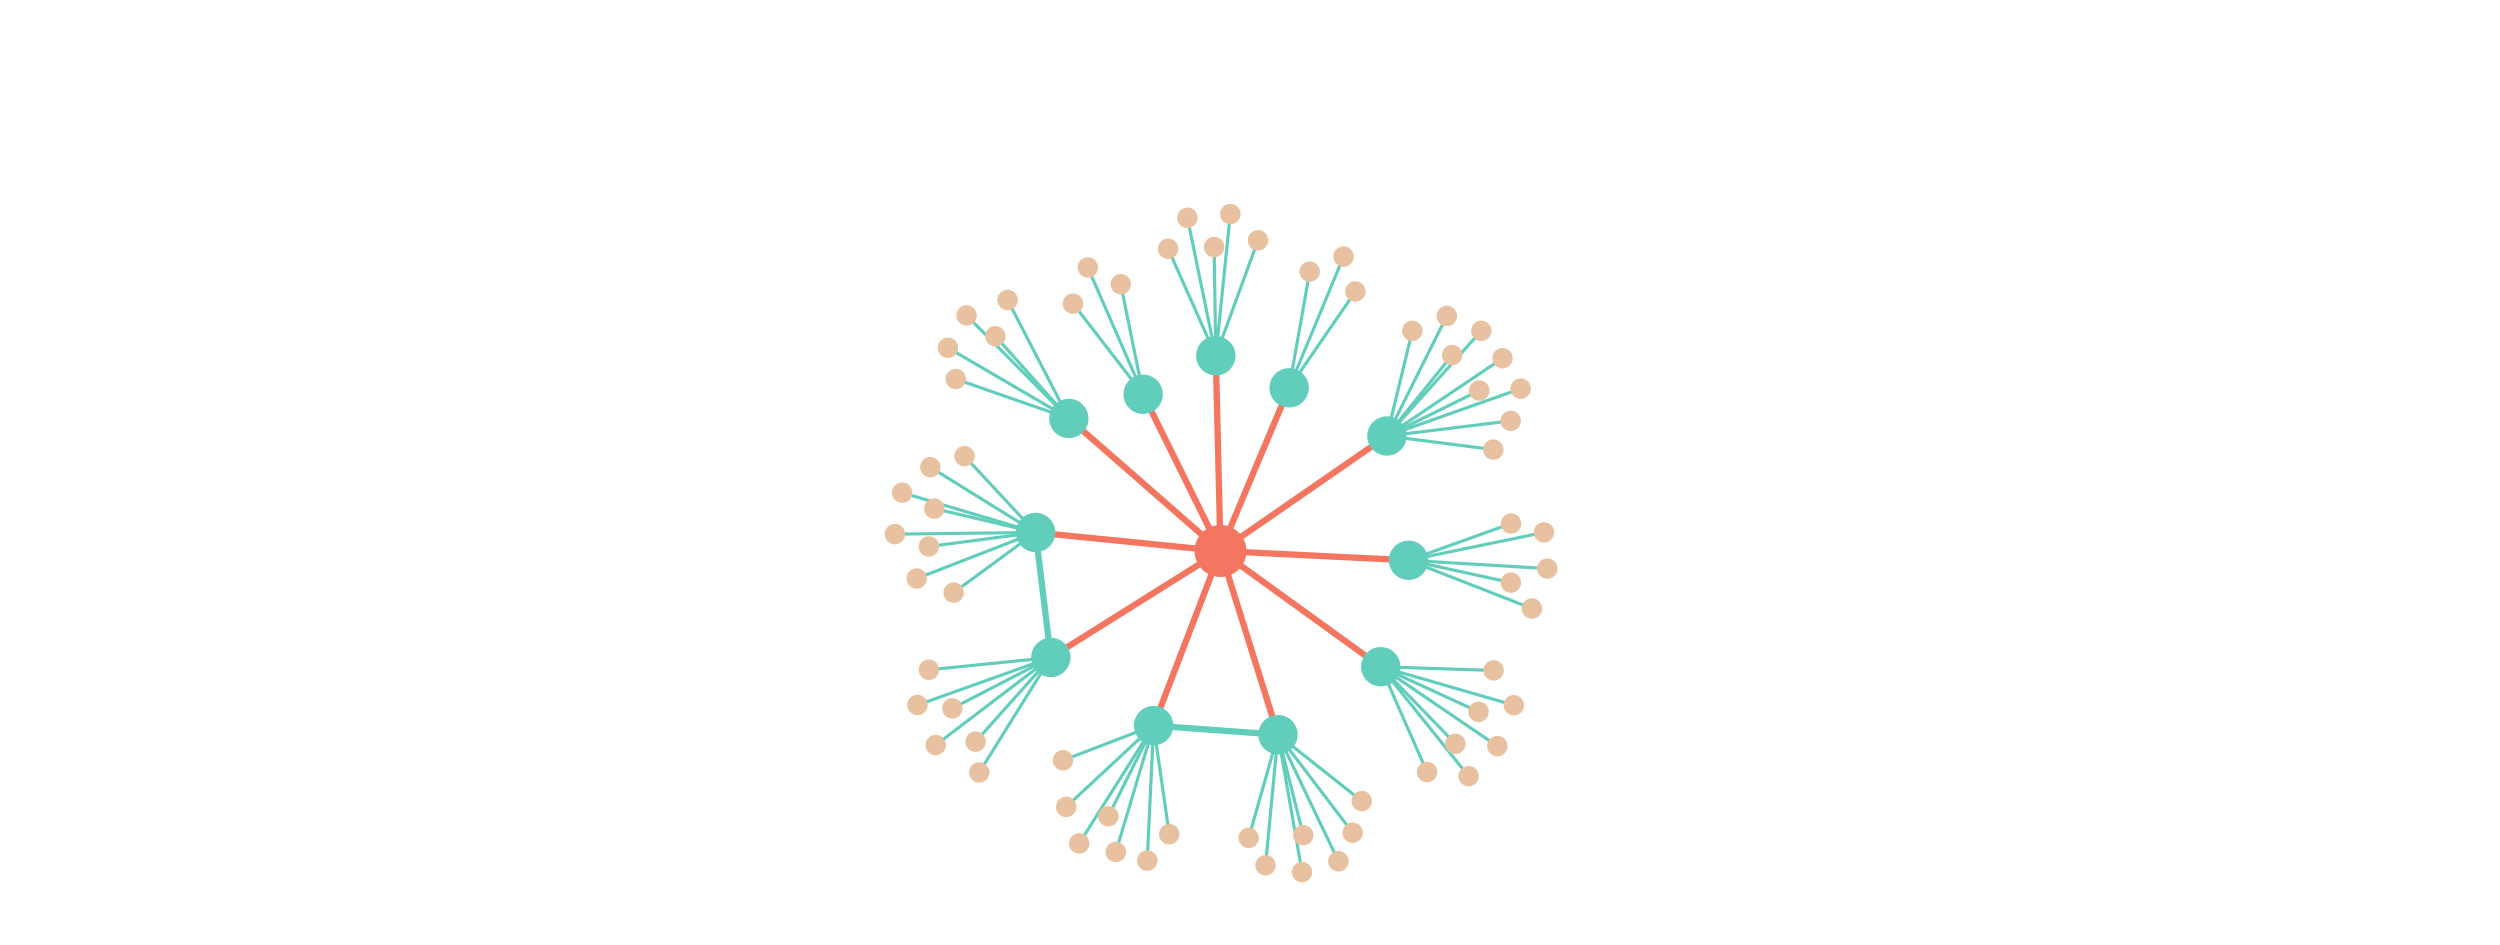
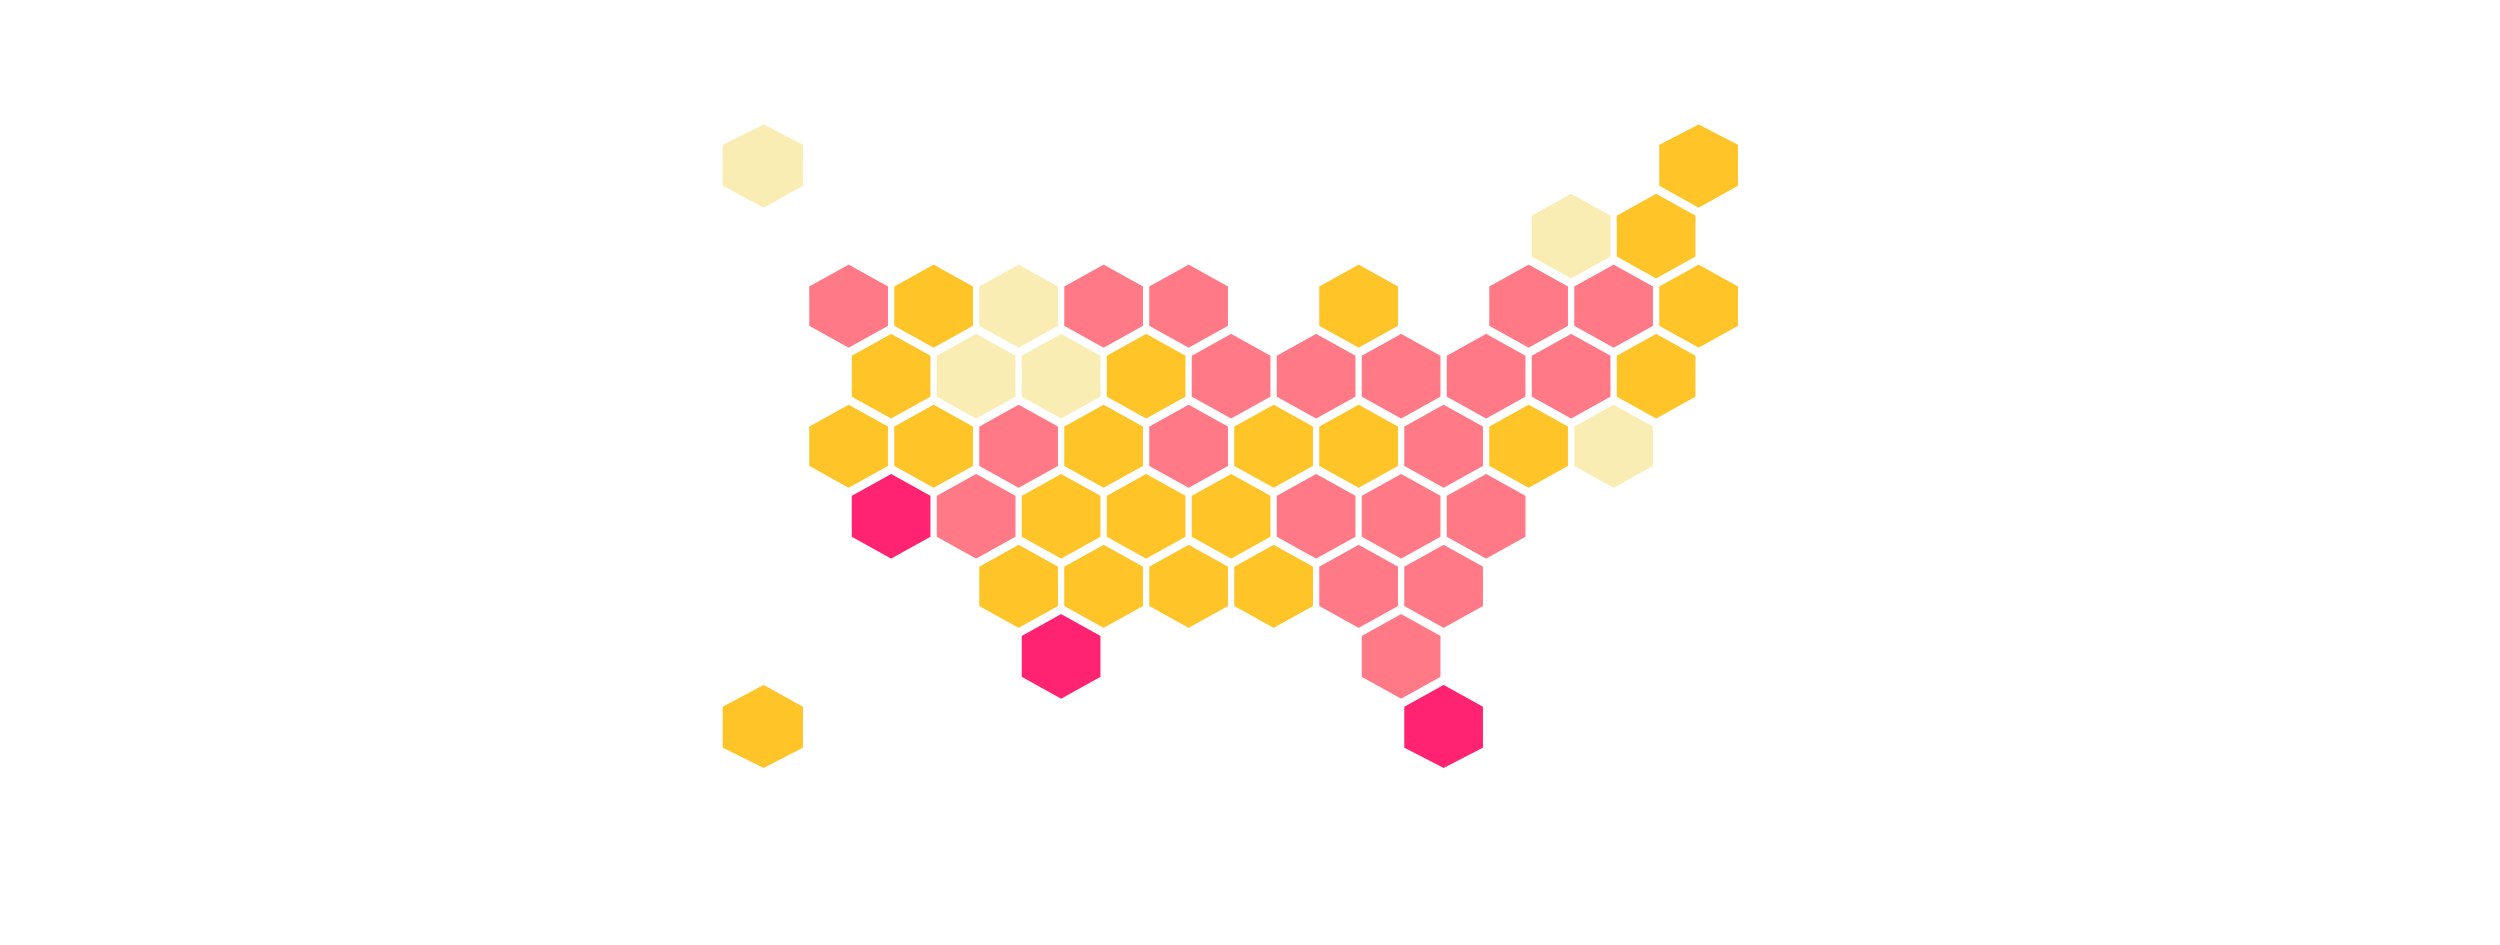
- <svg width="900" height="340" viewBox="200,0,1000,600" id="svg">
-   <line data-testid="link.Node 0.Node 1" stroke-linecap="round" x1="681.259" y1="350.049" x2="584.904" y2="265.836" mix-blend-mode="multiply" stroke="rgb(244, 117, 96)" stroke-width="4" id="line_77" />
-   <line data-testid="link.Node 1.Node 1.0" stroke-linecap="round" x1="584.904" y1="265.836" x2="513.082" y2="240.816" mix-blend-mode="multiply" stroke="rgb(97, 205, 187)" stroke-width="2" id="line_76" />
-   <line data-testid="link.Node 1.Node 1.1" stroke-linecap="round" x1="584.904" y1="265.836" x2="538.272" y2="213.591" mix-blend-mode="multiply" stroke="rgb(97, 205, 187)" stroke-width="2" id="line_75" />
-   <line data-testid="link.Node 1.Node 1.2" stroke-linecap="round" x1="584.904" y1="265.836" x2="546.001" y2="190.562" mix-blend-mode="multiply" stroke="rgb(97, 205, 187)" stroke-width="2" id="line_74" />
-   <line data-testid="link.Node 1.Node 1.3" stroke-linecap="round" x1="584.904" y1="265.836" x2="508.081" y2="220.93" mix-blend-mode="multiply" stroke="rgb(97, 205, 187)" stroke-width="2" id="line_73" />
-   <line data-testid="link.Node 1.Node 1.4" stroke-linecap="round" x1="584.904" y1="265.836" x2="519.943" y2="200.385" mix-blend-mode="multiply" stroke="rgb(97, 205, 187)" stroke-width="2" id="line_72" />
-   <line data-testid="link.Node 0.Node 2" stroke-linecap="round" x1="681.259" y1="350.049" x2="638.755" y2="460.972" mix-blend-mode="multiply" stroke="rgb(244, 117, 96)" stroke-width="4" id="line_71" />
-   <line data-testid="link.Node 2.Node 2.0" stroke-linecap="round" x1="638.755" y1="460.972" x2="610.015" y2="518.54" mix-blend-mode="multiply" stroke="rgb(97, 205, 187)" stroke-width="2" id="line_70" />
-   <line data-testid="link.Node 2.Node 2.1" stroke-linecap="round" x1="638.755" y1="460.972" x2="591.475" y2="535.821" mix-blend-mode="multiply" stroke="rgb(97, 205, 187)" stroke-width="2" id="line_69" />
-   <line data-testid="link.Node 2.Node 2.2" stroke-linecap="round" x1="638.755" y1="460.972" x2="614.78" y2="541.234" mix-blend-mode="multiply" stroke="rgb(97, 205, 187)" stroke-width="2" id="line_68" />
-   <line data-testid="link.Node 2.Node 2.3" stroke-linecap="round" x1="638.755" y1="460.972" x2="583.227" y2="512.597" mix-blend-mode="multiply" stroke="rgb(97, 205, 187)" stroke-width="2" id="line_67" />
-   <line data-testid="link.Node 2.Node 2.4" stroke-linecap="round" x1="638.755" y1="460.972" x2="648.7" y2="529.96" mix-blend-mode="multiply" stroke="rgb(97, 205, 187)" stroke-width="2" id="line_66" />
-   <line data-testid="link.Node 2.Node 2.5" stroke-linecap="round" x1="638.755" y1="460.972" x2="581.213" y2="483.004" mix-blend-mode="multiply" stroke="rgb(97, 205, 187)" stroke-width="2" id="line_65" />
-   <line data-testid="link.Node 2.Node 2.6" stroke-linecap="round" x1="638.755" y1="460.972" x2="634.726" y2="546.719" mix-blend-mode="multiply" stroke="rgb(97, 205, 187)" stroke-width="2" id="line_64" />
-   <line data-testid="link.Node 0.Node 3" stroke-linecap="round" x1="681.259" y1="350.049" x2="724.867" y2="246.369" mix-blend-mode="multiply" stroke="rgb(244, 117, 96)" stroke-width="4" id="line_63" />
-   <line data-testid="link.Node 3.Node 3.0" stroke-linecap="round" x1="724.867" y1="246.369" x2="766.954" y2="185.197" mix-blend-mode="multiply" stroke="rgb(97, 205, 187)" stroke-width="2" id="line_62" />
-   <line data-testid="link.Node 3.Node 3.1" stroke-linecap="round" x1="724.867" y1="246.369" x2="737.936" y2="172.552" mix-blend-mode="multiply" stroke="rgb(97, 205, 187)" stroke-width="2" id="line_61" />
-   <line data-testid="link.Node 3.Node 3.2" stroke-linecap="round" x1="724.867" y1="246.369" x2="759.438" y2="163.033" mix-blend-mode="multiply" stroke="rgb(97, 205, 187)" stroke-width="2" id="line_60" />
-   <line data-testid="link.Node 0.Node 4" stroke-linecap="round" x1="681.259" y1="350.049" x2="573.464" y2="417.674" mix-blend-mode="multiply" stroke="rgb(244, 117, 96)" stroke-width="4" id="line_59" />
-   <line data-testid="link.Node 4.Node 11" stroke-linecap="round" x1="573.464" y1="417.674" x2="563.789" y2="338.261" mix-blend-mode="multiply" stroke="rgb(97, 205, 187)" stroke-width="4" id="line_58" />
-   <line data-testid="link.Node 4.Node 4.0" stroke-linecap="round" x1="573.464" y1="417.674" x2="496" y2="425.521" mix-blend-mode="multiply" stroke="rgb(97, 205, 187)" stroke-width="2" id="line_57" />
-   <line data-testid="link.Node 4.Node 4.1" stroke-linecap="round" x1="573.464" y1="417.674" x2="510.891" y2="450.035" mix-blend-mode="multiply" stroke="rgb(97, 205, 187)" stroke-width="2" id="line_56" />
-   <line data-testid="link.Node 4.Node 4.2" stroke-linecap="round" x1="573.464" y1="417.674" x2="525.673" y2="471.169" mix-blend-mode="multiply" stroke="rgb(97, 205, 187)" stroke-width="2" id="line_55" />
-   <line data-testid="link.Node 4.Node 4.3" stroke-linecap="round" x1="573.464" y1="417.674" x2="488.73" y2="447.914" mix-blend-mode="multiply" stroke="rgb(97, 205, 187)" stroke-width="2" id="line_54" />
-   <line data-testid="link.Node 4.Node 4.4" stroke-linecap="round" x1="573.464" y1="417.674" x2="500.331" y2="473.315" mix-blend-mode="multiply" stroke="rgb(97, 205, 187)" stroke-width="2" id="line_53" />
-   <line data-testid="link.Node 4.Node 4.5" stroke-linecap="round" x1="573.464" y1="417.674" x2="527.977" y2="490.743" mix-blend-mode="multiply" stroke="rgb(97, 205, 187)" stroke-width="2" id="line_52" />
-   <line data-testid="link.Node 0.Node 5" stroke-linecap="round" x1="681.259" y1="350.049" x2="717.787" y2="466.732" mix-blend-mode="multiply" stroke="rgb(244, 117, 96)" stroke-width="4" id="line_51" />
-   <line data-testid="link.Node 5.Node 2" stroke-linecap="round" x1="717.787" y1="466.732" x2="638.755" y2="460.972" mix-blend-mode="multiply" stroke="rgb(97, 205, 187)" stroke-width="4" id="line_50" />
-   <line data-testid="link.Node 5.Node 5.0" stroke-linecap="round" x1="717.787" y1="466.732" x2="699.173" y2="532.291" mix-blend-mode="multiply" stroke="rgb(97, 205, 187)" stroke-width="2" id="line_49" />
-   <line data-testid="link.Node 5.Node 5.1" stroke-linecap="round" x1="717.787" y1="466.732" x2="771.002" y2="508.93" mix-blend-mode="multiply" stroke="rgb(97, 205, 187)" stroke-width="2" id="line_48" />
-   <line data-testid="link.Node 5.Node 5.2" stroke-linecap="round" x1="717.787" y1="466.732" x2="733.83" y2="530.586" mix-blend-mode="multiply" stroke="rgb(97, 205, 187)" stroke-width="2" id="line_47" />
-   <line data-testid="link.Node 5.Node 5.3" stroke-linecap="round" x1="717.787" y1="466.732" x2="709.876" y2="549.721" mix-blend-mode="multiply" stroke="rgb(97, 205, 187)" stroke-width="2" id="line_46" />
-   <line data-testid="link.Node 5.Node 5.4" stroke-linecap="round" x1="717.787" y1="466.732" x2="765.227" y2="529.012" mix-blend-mode="multiply" stroke="rgb(97, 205, 187)" stroke-width="2" id="line_45" />
-   <line data-testid="link.Node 5.Node 5.5" stroke-linecap="round" x1="717.787" y1="466.732" x2="733.062" y2="554.039" mix-blend-mode="multiply" stroke="rgb(97, 205, 187)" stroke-width="2" id="line_44" />
-   <line data-testid="link.Node 5.Node 5.6" stroke-linecap="round" x1="717.787" y1="466.732" x2="756.16" y2="547.146" mix-blend-mode="multiply" stroke="rgb(97, 205, 187)" stroke-width="2" id="line_43" />
-   <line data-testid="link.Node 0.Node 6" stroke-linecap="round" x1="681.259" y1="350.049" x2="783.05" y2="423.577" mix-blend-mode="multiply" stroke="rgb(244, 117, 96)" stroke-width="4" id="line_42" />
-   <line data-testid="link.Node 6.Node 6.0" stroke-linecap="round" x1="783.05" y1="423.577" x2="854.772" y2="425.934" mix-blend-mode="multiply" stroke="rgb(97, 205, 187)" stroke-width="2" id="line_41" />
-   <line data-testid="link.Node 6.Node 6.1" stroke-linecap="round" x1="783.05" y1="423.577" x2="812.492" y2="490.481" mix-blend-mode="multiply" stroke="rgb(97, 205, 187)" stroke-width="2" id="line_40" />
-   <line data-testid="link.Node 6.Node 6.2" stroke-linecap="round" x1="783.05" y1="423.577" x2="830.497" y2="472.539" mix-blend-mode="multiply" stroke="rgb(97, 205, 187)" stroke-width="2" id="line_39" />
-   <line data-testid="link.Node 6.Node 6.3" stroke-linecap="round" x1="783.05" y1="423.577" x2="845.188" y2="452.224" mix-blend-mode="multiply" stroke="rgb(97, 205, 187)" stroke-width="2" id="line_38" />
-   <line data-testid="link.Node 6.Node 6.4" stroke-linecap="round" x1="783.05" y1="423.577" x2="838.847" y2="493.097" mix-blend-mode="multiply" stroke="rgb(97, 205, 187)" stroke-width="2" id="line_37" />
-   <line data-testid="link.Node 6.Node 6.5" stroke-linecap="round" x1="783.05" y1="423.577" x2="857.114" y2="474" mix-blend-mode="multiply" stroke="rgb(97, 205, 187)" stroke-width="2" id="line_36" />
-   <line data-testid="link.Node 6.Node 6.6" stroke-linecap="round" x1="783.05" y1="423.577" x2="867.621" y2="448.016" mix-blend-mode="multiply" stroke="rgb(97, 205, 187)" stroke-width="2" id="line_35" />
-   <line data-testid="link.Node 0.Node 7" stroke-linecap="round" x1="681.259" y1="350.049" x2="800.74" y2="355.956" mix-blend-mode="multiply" stroke="rgb(244, 117, 96)" stroke-width="4" id="line_34" />
-   <line data-testid="link.Node 7.Node 7.0" stroke-linecap="round" x1="800.74" y1="355.956" x2="865.731" y2="370.119" mix-blend-mode="multiply" stroke="rgb(97, 205, 187)" stroke-width="2" id="line_33" />
-   <line data-testid="link.Node 7.Node 7.1" stroke-linecap="round" x1="800.74" y1="355.956" x2="865.827" y2="332.594" mix-blend-mode="multiply" stroke="rgb(97, 205, 187)" stroke-width="2" id="line_32" />
-   <line data-testid="link.Node 7.Node 7.2" stroke-linecap="round" x1="800.74" y1="355.956" x2="879.125" y2="386.587" mix-blend-mode="multiply" stroke="rgb(97, 205, 187)" stroke-width="2" id="line_31" />
-   <line data-testid="link.Node 7.Node 7.3" stroke-linecap="round" x1="800.74" y1="355.956" x2="886.764" y2="338.212" mix-blend-mode="multiply" stroke="rgb(97, 205, 187)" stroke-width="2" id="line_30" />
-   <line data-testid="link.Node 7.Node 7.4" stroke-linecap="round" x1="800.74" y1="355.956" x2="888.903" y2="361.23" mix-blend-mode="multiply" stroke="rgb(97, 205, 187)" stroke-width="2" id="line_29" />
-   <line data-testid="link.Node 0.Node 8" stroke-linecap="round" x1="681.259" y1="350.049" x2="786.981" y2="276.978" mix-blend-mode="multiply" stroke="rgb(244, 117, 96)" stroke-width="4" id="line_28" />
-   <line data-testid="link.Node 8.Node 8.0" stroke-linecap="round" x1="786.981" y1="276.978" x2="865.657" y2="267.357" mix-blend-mode="multiply" stroke="rgb(97, 205, 187)" stroke-width="2" id="line_27" />
-   <line data-testid="link.Node 8.Node 8.1" stroke-linecap="round" x1="786.981" y1="276.978" x2="854.578" y2="285.619" mix-blend-mode="multiply" stroke="rgb(97, 205, 187)" stroke-width="2" id="line_26" />
-   <line data-testid="link.Node 8.Node 8.2" stroke-linecap="round" x1="786.981" y1="276.978" x2="845.631" y2="248.125" mix-blend-mode="multiply" stroke="rgb(97, 205, 187)" stroke-width="2" id="line_25" />
-   <line data-testid="link.Node 8.Node 8.3" stroke-linecap="round" x1="786.981" y1="276.978" x2="803.135" y2="210.172" mix-blend-mode="multiply" stroke="rgb(97, 205, 187)" stroke-width="2" id="line_24" />
-   <line data-testid="link.Node 8.Node 8.4" stroke-linecap="round" x1="786.981" y1="276.978" x2="871.931" y2="246.919" mix-blend-mode="multiply" stroke="rgb(97, 205, 187)" stroke-width="2" id="line_23" />
-   <line data-testid="link.Node 8.Node 8.5" stroke-linecap="round" x1="786.981" y1="276.978" x2="828.427" y2="225.577" mix-blend-mode="multiply" stroke="rgb(97, 205, 187)" stroke-width="2" id="line_22" />
-   <line data-testid="link.Node 8.Node 8.6" stroke-linecap="round" x1="786.981" y1="276.978" x2="860.44" y2="227.588" mix-blend-mode="multiply" stroke="rgb(97, 205, 187)" stroke-width="2" id="line_21" />
-   <line data-testid="link.Node 8.Node 8.7" stroke-linecap="round" x1="786.981" y1="276.978" x2="846.942" y2="210.179" mix-blend-mode="multiply" stroke="rgb(97, 205, 187)" stroke-width="2" id="line_20" />
-   <line data-testid="link.Node 8.Node 8.8" stroke-linecap="round" x1="786.981" y1="276.978" x2="825.041" y2="200.717" mix-blend-mode="multiply" stroke="rgb(97, 205, 187)" stroke-width="2" id="line_19" />
-   <line data-testid="link.Node 0.Node 9" stroke-linecap="round" x1="681.259" y1="350.049" x2="678.272" y2="226.002" mix-blend-mode="multiply" stroke="rgb(244, 117, 96)" stroke-width="4" id="line_18" />
-   <line data-testid="link.Node 9.Node 9.0" stroke-linecap="round" x1="678.272" y1="226.002" x2="705.083" y2="152.672" mix-blend-mode="multiply" stroke="rgb(97, 205, 187)" stroke-width="2" id="line_17" />
-   <line data-testid="link.Node 9.Node 9.1" stroke-linecap="round" x1="678.272" y1="226.002" x2="677.207" y2="156.943" mix-blend-mode="multiply" stroke="rgb(97, 205, 187)" stroke-width="2" id="line_16" />
-   <line data-testid="link.Node 9.Node 9.2" stroke-linecap="round" x1="678.272" y1="226.002" x2="647.974" y2="158.002" mix-blend-mode="multiply" stroke="rgb(97, 205, 187)" stroke-width="2" id="line_15" />
-   <line data-testid="link.Node 9.Node 9.3" stroke-linecap="round" x1="678.272" y1="226.002" x2="687.493" y2="135.964" mix-blend-mode="multiply" stroke="rgb(97, 205, 187)" stroke-width="2" id="line_14" />
-   <line data-testid="link.Node 9.Node 9.4" stroke-linecap="round" x1="678.272" y1="226.002" x2="660.237" y2="138.375" mix-blend-mode="multiply" stroke="rgb(97, 205, 187)" stroke-width="2" id="line_13" />
-   <line data-testid="link.Node 0.Node 10" stroke-linecap="round" x1="681.259" y1="350.049" x2="632.105" y2="250.486" mix-blend-mode="multiply" stroke="rgb(244, 117, 96)" stroke-width="4" id="line_12" />
-   <line data-testid="link.Node 10.Node 10.0" stroke-linecap="round" x1="632.105" y1="250.486" x2="617.878" y2="180.526" mix-blend-mode="multiply" stroke="rgb(97, 205, 187)" stroke-width="2" id="line_11" />
-   <line data-testid="link.Node 10.Node 10.1" stroke-linecap="round" x1="632.105" y1="250.486" x2="596.948" y2="169.924" mix-blend-mode="multiply" stroke="rgb(97, 205, 187)" stroke-width="2" id="line_10" />
-   <line data-testid="link.Node 10.Node 10.2" stroke-linecap="round" x1="632.105" y1="250.486" x2="587.559" y2="192.882" mix-blend-mode="multiply" stroke="rgb(97, 205, 187)" stroke-width="2" id="line_9" />
-   <line data-testid="link.Node 0.Node 11" stroke-linecap="round" x1="681.259" y1="350.049" x2="563.789" y2="338.261" mix-blend-mode="multiply" stroke="rgb(244, 117, 96)" stroke-width="4" id="line_8" />
-   <line data-testid="link.Node 11.Node 11.0" stroke-linecap="round" x1="563.789" y1="338.261" x2="518.614" y2="289.797" mix-blend-mode="multiply" stroke="rgb(97, 205, 187)" stroke-width="2" id="line_7" />
-   <line data-testid="link.Node 11.Node 11.1" stroke-linecap="round" x1="563.789" y1="338.261" x2="495.987" y2="347.174" mix-blend-mode="multiply" stroke="rgb(97, 205, 187)" stroke-width="2" id="line_6" />
-   <line data-testid="link.Node 11.Node 11.2" stroke-linecap="round" x1="563.789" y1="338.261" x2="499.444" y2="323.091" mix-blend-mode="multiply" stroke="rgb(97, 205, 187)" stroke-width="2" id="line_5" />
-   <line data-testid="link.Node 11.Node 11.3" stroke-linecap="round" x1="563.789" y1="338.261" x2="496.908" y2="296.818" mix-blend-mode="multiply" stroke="rgb(97, 205, 187)" stroke-width="2" id="line_4" />
-   <line data-testid="link.Node 11.Node 11.4" stroke-linecap="round" x1="563.789" y1="338.261" x2="511.743" y2="376.475" mix-blend-mode="multiply" stroke="rgb(97, 205, 187)" stroke-width="2" id="line_3" />
-   <line data-testid="link.Node 11.Node 11.5" stroke-linecap="round" x1="563.789" y1="338.261" x2="488.253" y2="367.517" mix-blend-mode="multiply" stroke="rgb(97, 205, 187)" stroke-width="2" id="line_2" />
-   <line data-testid="link.Node 11.Node 11.6" stroke-linecap="round" x1="563.789" y1="338.261" x2="479.001" y2="313.006" mix-blend-mode="multiply" stroke="rgb(97, 205, 187)" stroke-width="2" id="line_1" />
-   <line data-testid="link.Node 11.Node 11.7" stroke-linecap="round" x1="563.789" y1="338.261" x2="474.419" y2="339.333" mix-blend-mode="multiply" stroke="rgb(97, 205, 187)" stroke-width="2" id="line" />
-   <circle data-testid="node.Node 1" transform="translate(584.9039,265.8356) scale(1)" r="12" fill="rgb(97, 205, 187)" stroke="rgb(97, 205, 187)" id="circle_76" />
-   <circle data-testid="node.Node 2" transform="translate(638.7551,460.9723) scale(1)" r="12" fill="rgb(97, 205, 187)" stroke="rgb(97, 205, 187)" id="circle_75" />
-   <circle data-testid="node.Node 3" transform="translate(724.8673,246.3685) scale(1)" r="12" fill="rgb(97, 205, 187)" stroke="rgb(97, 205, 187)" id="circle_74" />
-   <circle data-testid="node.Node 4" transform="translate(573.4639,417.6741) scale(1)" r="12" fill="rgb(97, 205, 187)" stroke="rgb(97, 205, 187)" id="circle_73" />
-   <circle data-testid="node.Node 5" transform="translate(717.7872,466.7317) scale(1)" r="12" fill="rgb(97, 205, 187)" stroke="rgb(97, 205, 187)" id="circle_72" />
-   <circle data-testid="node.Node 6" transform="translate(783.0496,423.5769) scale(1)" r="12" fill="rgb(97, 205, 187)" stroke="rgb(97, 205, 187)" id="circle_71" />
-   <circle data-testid="node.Node 7" transform="translate(800.7396,355.9565) scale(1)" r="12" fill="rgb(97, 205, 187)" stroke="rgb(97, 205, 187)" id="circle_70" />
-   <circle data-testid="node.Node 8" transform="translate(786.9813,276.978) scale(1)" r="12" fill="rgb(97, 205, 187)" stroke="rgb(97, 205, 187)" id="circle_69" />
-   <circle data-testid="node.Node 9" transform="translate(678.2716,226.0024) scale(1)" r="12" fill="rgb(97, 205, 187)" stroke="rgb(97, 205, 187)" id="circle_68" />
-   <circle data-testid="node.Node 10" transform="translate(632.1048,250.4862) scale(1)" r="12" fill="rgb(97, 205, 187)" stroke="rgb(97, 205, 187)" id="circle_67" />
-   <circle data-testid="node.Node 11" transform="translate(563.7886,338.2611) scale(1)" r="12" fill="rgb(97, 205, 187)" stroke="rgb(97, 205, 187)" id="circle_66" />
-   <circle data-testid="node.Node 0" transform="translate(681.2591,350.0491) scale(1)" r="16" fill="rgb(244, 117, 96)" stroke="rgb(244, 117, 96)" id="circle_65" />
-   <circle data-testid="node.Node 1.0" transform="translate(513.0825,240.8159) scale(1)" r="6" fill="rgb(232, 193, 160)" stroke="rgb(232, 193, 160)" id="circle_64" />
-   <circle data-testid="node.Node 1.1" transform="translate(538.2723,213.5908) scale(1)" r="6" fill="rgb(232, 193, 160)" stroke="rgb(232, 193, 160)" id="circle_63" />
-   <circle data-testid="node.Node 1.2" transform="translate(546.001,190.5615) scale(1)" r="6" fill="rgb(232, 193, 160)" stroke="rgb(232, 193, 160)" id="circle_62" />
-   <circle data-testid="node.Node 1.3" transform="translate(508.0812,220.93) scale(1)" r="6" fill="rgb(232, 193, 160)" stroke="rgb(232, 193, 160)" id="circle_61" />
-   <circle data-testid="node.Node 1.4" transform="translate(519.943,200.3847) scale(1)" r="6" fill="rgb(232, 193, 160)" stroke="rgb(232, 193, 160)" id="circle_60" />
-   <circle data-testid="node.Node 2.0" transform="translate(610.0146,518.5402) scale(1)" r="6" fill="rgb(232, 193, 160)" stroke="rgb(232, 193, 160)" id="circle_59" />
-   <circle data-testid="node.Node 2.1" transform="translate(591.4746,535.8208) scale(1)" r="6" fill="rgb(232, 193, 160)" stroke="rgb(232, 193, 160)" id="circle_58" />
-   <circle data-testid="node.Node 2.2" transform="translate(614.7803,541.2342) scale(1)" r="6" fill="rgb(232, 193, 160)" stroke="rgb(232, 193, 160)" id="circle_57" />
-   <circle data-testid="node.Node 2.3" transform="translate(583.2271,512.5967) scale(1)" r="6" fill="rgb(232, 193, 160)" stroke="rgb(232, 193, 160)" id="circle_56" />
-   <circle data-testid="node.Node 2.4" transform="translate(648.6996,529.9597) scale(1)" r="6" fill="rgb(232, 193, 160)" stroke="rgb(232, 193, 160)" id="circle_55" />
-   <circle data-testid="node.Node 2.5" transform="translate(581.2126,483.0037) scale(1)" r="6" fill="rgb(232, 193, 160)" stroke="rgb(232, 193, 160)" id="circle_54" />
-   <circle data-testid="node.Node 2.6" transform="translate(634.7256,546.7193) scale(1)" r="6" fill="rgb(232, 193, 160)" stroke="rgb(232, 193, 160)" id="circle_53" />
-   <circle data-testid="node.Node 3.0" transform="translate(766.9535,185.1972) scale(1)" r="6" fill="rgb(232, 193, 160)" stroke="rgb(232, 193, 160)" id="circle_52" />
-   <circle data-testid="node.Node 3.1" transform="translate(737.9357,172.5518) scale(1)" r="6" fill="rgb(232, 193, 160)" stroke="rgb(232, 193, 160)" id="circle_51" />
-   <circle data-testid="node.Node 3.2" transform="translate(759.4384,163.0327) scale(1)" r="6" fill="rgb(232, 193, 160)" stroke="rgb(232, 193, 160)" id="circle_50" />
-   <circle data-testid="node.Node 4.0" transform="translate(496.0003,425.5208) scale(1)" r="6" fill="rgb(232, 193, 160)" stroke="rgb(232, 193, 160)" id="circle_49" />
-   <circle data-testid="node.Node 4.1" transform="translate(510.8914,450.0345) scale(1)" r="6" fill="rgb(232, 193, 160)" stroke="rgb(232, 193, 160)" id="circle_48" />
-   <circle data-testid="node.Node 4.2" transform="translate(525.6731,471.1691) scale(1)" r="6" fill="rgb(232, 193, 160)" stroke="rgb(232, 193, 160)" id="circle_47" />
-   <circle data-testid="node.Node 4.3" transform="translate(488.7295,447.914) scale(1)" r="6" fill="rgb(232, 193, 160)" stroke="rgb(232, 193, 160)" id="circle_46" />
-   <circle data-testid="node.Node 4.4" transform="translate(500.3314,473.3147) scale(1)" r="6" fill="rgb(232, 193, 160)" stroke="rgb(232, 193, 160)" id="circle_45" />
-   <circle data-testid="node.Node 4.5" transform="translate(527.9768,490.7433) scale(1)" r="6" fill="rgb(232, 193, 160)" stroke="rgb(232, 193, 160)" id="circle_44" />
-   <circle data-testid="node.Node 5.0" transform="translate(699.1726,532.2914) scale(1)" r="6" fill="rgb(232, 193, 160)" stroke="rgb(232, 193, 160)" id="circle_43" />
-   <circle data-testid="node.Node 5.1" transform="translate(771.0023,508.9296) scale(1)" r="6" fill="rgb(232, 193, 160)" stroke="rgb(232, 193, 160)" id="circle_42" />
-   <circle data-testid="node.Node 5.2" transform="translate(733.8298,530.5861) scale(1)" r="6" fill="rgb(232, 193, 160)" stroke="rgb(232, 193, 160)" id="circle_41" />
-   <circle data-testid="node.Node 5.3" transform="translate(709.8763,549.7207) scale(1)" r="6" fill="rgb(232, 193, 160)" stroke="rgb(232, 193, 160)" id="circle_40" />
-   <circle data-testid="node.Node 5.4" transform="translate(765.2271,529.0119) scale(1)" r="6" fill="rgb(232, 193, 160)" stroke="rgb(232, 193, 160)" id="circle_39" />
-   <circle data-testid="node.Node 5.5" transform="translate(733.0618,554.039) scale(1)" r="6" fill="rgb(232, 193, 160)" stroke="rgb(232, 193, 160)" id="circle_38" />
-   <circle data-testid="node.Node 5.6" transform="translate(756.16,547.1464) scale(1)" r="6" fill="rgb(232, 193, 160)" stroke="rgb(232, 193, 160)" id="circle_37" />
-   <circle data-testid="node.Node 6.0" transform="translate(854.7723,425.9342) scale(1)" r="6" fill="rgb(232, 193, 160)" stroke="rgb(232, 193, 160)" id="circle_36" />
-   <circle data-testid="node.Node 6.1" transform="translate(812.4923,490.4805) scale(1)" r="6" fill="rgb(232, 193, 160)" stroke="rgb(232, 193, 160)" id="circle_35" />
-   <circle data-testid="node.Node 6.2" transform="translate(830.4972,472.5387) scale(1)" r="6" fill="rgb(232, 193, 160)" stroke="rgb(232, 193, 160)" id="circle_34" />
-   <circle data-testid="node.Node 6.3" transform="translate(845.188,452.2243) scale(1)" r="6" fill="rgb(232, 193, 160)" stroke="rgb(232, 193, 160)" id="circle_33" />
-   <circle data-testid="node.Node 6.4" transform="translate(838.8466,493.0974) scale(1)" r="6" fill="rgb(232, 193, 160)" stroke="rgb(232, 193, 160)" id="circle_32" />
-   <circle data-testid="node.Node 6.5" transform="translate(857.1136,473.9996) scale(1)" r="6" fill="rgb(232, 193, 160)" stroke="rgb(232, 193, 160)" id="circle_31" />
-   <circle data-testid="node.Node 6.6" transform="translate(867.6209,448.0162) scale(1)" r="6" fill="rgb(232, 193, 160)" stroke="rgb(232, 193, 160)" id="circle_30" />
-   <circle data-testid="node.Node 7.0" transform="translate(865.7306,370.1192) scale(1)" r="6" fill="rgb(232, 193, 160)" stroke="rgb(232, 193, 160)" id="circle_29" />
-   <circle data-testid="node.Node 7.1" transform="translate(865.8268,332.5941) scale(1)" r="6" fill="rgb(232, 193, 160)" stroke="rgb(232, 193, 160)" id="circle_28" />
-   <circle data-testid="node.Node 7.2" transform="translate(879.1249,386.5867) scale(1)" r="6" fill="rgb(232, 193, 160)" stroke="rgb(232, 193, 160)" id="circle_27" />
-   <circle data-testid="node.Node 7.3" transform="translate(886.7638,338.2123) scale(1)" r="6" fill="rgb(232, 193, 160)" stroke="rgb(232, 193, 160)" id="circle_26" />
-   <circle data-testid="node.Node 7.4" transform="translate(888.9028,361.2303) scale(1)" r="6" fill="rgb(232, 193, 160)" stroke="rgb(232, 193, 160)" id="circle_25" />
-   <circle data-testid="node.Node 8.0" transform="translate(865.6568,267.3573) scale(1)" r="6" fill="rgb(232, 193, 160)" stroke="rgb(232, 193, 160)" id="circle_24" />
-   <circle data-testid="node.Node 8.1" transform="translate(854.5784,285.619) scale(1)" r="6" fill="rgb(232, 193, 160)" stroke="rgb(232, 193, 160)" id="circle_23" />
-   <circle data-testid="node.Node 8.2" transform="translate(845.6307,248.1245) scale(1)" r="6" fill="rgb(232, 193, 160)" stroke="rgb(232, 193, 160)" id="circle_22" />
-   <circle data-testid="node.Node 8.3" transform="translate(803.1351,210.1715) scale(1)" r="6" fill="rgb(232, 193, 160)" stroke="rgb(232, 193, 160)" id="circle_21" />
-   <circle data-testid="node.Node 8.4" transform="translate(871.9309,246.9186) scale(1)" r="6" fill="rgb(232, 193, 160)" stroke="rgb(232, 193, 160)" id="circle_20" />
-   <circle data-testid="node.Node 8.5" transform="translate(828.4267,225.5765) scale(1)" r="6" fill="rgb(232, 193, 160)" stroke="rgb(232, 193, 160)" id="circle_19" />
-   <circle data-testid="node.Node 8.6" transform="translate(860.4401,227.5881) scale(1)" r="6" fill="rgb(232, 193, 160)" stroke="rgb(232, 193, 160)" id="circle_18" />
-   <circle data-testid="node.Node 8.7" transform="translate(846.9417,210.1794) scale(1)" r="6" fill="rgb(232, 193, 160)" stroke="rgb(232, 193, 160)" id="circle_17" />
-   <circle data-testid="node.Node 8.8" transform="translate(825.0409,200.7169) scale(1)" r="6" fill="rgb(232, 193, 160)" stroke="rgb(232, 193, 160)" id="circle_16" />
-   <circle data-testid="node.Node 9.0" transform="translate(705.0827,152.6715) scale(1)" r="6" fill="rgb(232, 193, 160)" stroke="rgb(232, 193, 160)" id="circle_15" />
-   <circle data-testid="node.Node 9.1" transform="translate(677.2072,156.9428) scale(1)" r="6" fill="rgb(232, 193, 160)" stroke="rgb(232, 193, 160)" id="circle_14" />
-   <circle data-testid="node.Node 9.2" transform="translate(647.9735,158.0022) scale(1)" r="6" fill="rgb(232, 193, 160)" stroke="rgb(232, 193, 160)" id="circle_13" />
-   <circle data-testid="node.Node 9.3" transform="translate(687.4932,135.9642) scale(1)" r="6" fill="rgb(232, 193, 160)" stroke="rgb(232, 193, 160)" id="circle_12" />
-   <circle data-testid="node.Node 9.4" transform="translate(660.2371,138.3752) scale(1)" r="6" fill="rgb(232, 193, 160)" stroke="rgb(232, 193, 160)" id="circle_11" />
-   <circle data-testid="node.Node 10.0" transform="translate(617.8784,180.5259) scale(1)" r="6" fill="rgb(232, 193, 160)" stroke="rgb(232, 193, 160)" id="circle_10" />
-   <circle data-testid="node.Node 10.1" transform="translate(596.9479,169.9239) scale(1)" r="6" fill="rgb(232, 193, 160)" stroke="rgb(232, 193, 160)" id="circle_9" />
-   <circle data-testid="node.Node 10.2" transform="translate(587.5589,192.8824) scale(1)" r="6" fill="rgb(232, 193, 160)" stroke="rgb(232, 193, 160)" id="circle_8" />
-   <circle data-testid="node.Node 11.0" transform="translate(518.6141,289.7973) scale(1)" r="6" fill="rgb(232, 193, 160)" stroke="rgb(232, 193, 160)" id="circle_7" />
-   <circle data-testid="node.Node 11.1" transform="translate(495.9873,347.1737) scale(1)" r="6" fill="rgb(232, 193, 160)" stroke="rgb(232, 193, 160)" id="circle_6" />
-   <circle data-testid="node.Node 11.2" transform="translate(499.4443,323.0912) scale(1)" r="6" fill="rgb(232, 193, 160)" stroke="rgb(232, 193, 160)" id="circle_5" />
-   <circle data-testid="node.Node 11.3" transform="translate(496.9083,296.8183) scale(1)" r="6" fill="rgb(232, 193, 160)" stroke="rgb(232, 193, 160)" id="circle_4" />
-   <circle data-testid="node.Node 11.4" transform="translate(511.7432,376.4748) scale(1)" r="6" fill="rgb(232, 193, 160)" stroke="rgb(232, 193, 160)" id="circle_3" />
-   <circle data-testid="node.Node 11.5" transform="translate(488.2526,367.5168) scale(1)" r="6" fill="rgb(232, 193, 160)" stroke="rgb(232, 193, 160)" id="circle_2" />
-   <circle data-testid="node.Node 11.6" transform="translate(479.0009,313.0063) scale(1)" r="6" fill="rgb(232, 193, 160)" stroke="rgb(232, 193, 160)" id="circle_1" />
-   <circle data-testid="node.Node 11.7" transform="translate(474.4194,339.3325) scale(1)" r="6" fill="rgb(232, 193, 160)" stroke="rgb(232, 193, 160)" id="circle" />
+ <svg width="900" height="340" viewBox="0,0,750,600" id="svg">
+   <g id="g">
+     <g transform="translate(10,63) rotate(90 120 560) scale(-1 1)" id="g_1">
+       <path d="M 143 271 L 118 271 L 104.111 246 L 118 221 L 143 221 L 156.889 246 Z" filter="none" tabindex="-1" role="img" aria-label="1. Alabama, 5108468." outline="none" fill="#FF7987" stroke="#FF7987" stroke-width="0" opacity="1" id="path_51" />
+       <path d="M 411 650 L 385 650 L 371.037 624 L 385 599 L 411 599 L 423.963 624 Z" filter="none" tabindex="-1" role="img" aria-label="2. Alaska, 733406." id="path_50" outline="none" fill="rgb(249,237,179)" stroke="#F9EDB3" stroke-width="0" opacity="1" />
+       <path d="M 188 514 L 162 514 L 148.111 489 L 162 464 L 188 464 L 201.889 489 Z" filter="none" tabindex="-1" role="img" aria-label="3. Arizona, 7431344." outline="none" fill="#FF7987" stroke="#FF7987" stroke-width="0" opacity="1" id="path_49" />
+       <path d="M 188 352 L 162 352 L 148.111 327 L 162 302 L 188 302 L 201.889 327 Z" filter="none" tabindex="-1" role="img" aria-label="4. Arkansas, 3067732." outline="none" fill="#FFC428" stroke="#FFC428" stroke-width="0" opacity="1" id="path_48" />
+       <path d="M 188 568 L 162 568 L 148.111 543 L 162 518 L 188 518 L 201.889 543 Z" filter="none" tabindex="-1" role="img" aria-label="5. California, 38965193." outline="none" fill="#FF2371" stroke="#FF2371" stroke-width="0" opacity="1" id="path_47" />
+       <path d="M 232 487 L 207 487 L 193.111 462 L 207 437 L 232 437 L 245.889 462 Z" filter="none" tabindex="-1" role="img" aria-label="6. Colorado, 5877610." outline="none" fill="#FF7987" stroke="#FF7987" stroke-width="0" opacity="1" id="path_46" />
+       <path d="M 277 82 L 251 82 L 237.111 57 L 251 32 L 277 32 L 290.889 57 Z" filter="none" tabindex="-1" role="img" aria-label="7. Connecticut, 3617176." outline="none" fill="#FFC428" stroke="#FFC428" stroke-width="0" opacity="1" id="path_45" />
+       <path d="M 232 163 L 207 163 L 193.111 138 L 207 113 L 232 113 L 245.889 138 Z" filter="none" tabindex="-1" role="img" aria-label="8. Delaware, 1031890." outline="none" fill="#FFC428" stroke="#FFC428" stroke-width="0" opacity="1" id="path_44" />
+       <path d="M 232 109 L 207 109 L 193.111 84 L 207 59 L 232 59 L 245.889 84 Z" filter="none" tabindex="-1" role="img" aria-label="9. District of Columbia, 678972." outline="none" fill="#F9EDB3" stroke="#F9EDB3" stroke-width="0" opacity="1" id="path_43" />
+       <path d="M 54 217 L 28 217 L 15.111 192 L 28 167 L 54 167 L 67.889 192 Z" filter="none" tabindex="-1" role="img" aria-label="10. Florida, 22610726." outline="none" fill="#FF2371" stroke="#FF2371" stroke-width="0" opacity="1" id="path_42" />
+       <path d="M 99 244 L 73 244 L 59.111 219 L 73 194 L 99 194 L 112.889 219 Z" filter="none" tabindex="-1" role="img" aria-label="11. Georgia, 11029227." outline="none" fill="#FF7987" stroke="#FF7987" stroke-width="0" opacity="1" id="path_41" />
+       <path d="M 54 650 L 28 650 L 15.111 624 L 28 599 L 54 599 L 67.889 624 Z" filter="none" tabindex="-1" role="img" aria-label="12. Hawaii, 1435138." id="path_40" outline="none" fill="rgb(255,196,40)" stroke="#FFC428" stroke-width="0" opacity="1" />
+       <path d="M 277 568 L 251 568 L 237.111 543 L 251 518 L 277 518 L 290.889 543 Z" filter="none" tabindex="-1" role="img" aria-label="13. Idaho, 1964726." outline="none" fill="#FFC428" stroke="#FFC428" stroke-width="0" opacity="1" id="path_39" />
+       <path d="M 277 352 L 251 352 L 237.111 327 L 251 302 L 277 302 L 290.889 327 Z" filter="none" tabindex="-1" role="img" aria-label="14. Illinois, 12549689." outline="none" fill="#FF7987" stroke="#FF7987" stroke-width="0" opacity="1" id="path_38" />
+       <path d="M 277 298 L 251 298 L 237.111 273 L 251 248 L 277 248 L 290.889 273 Z" filter="none" tabindex="-1" role="img" aria-label="15. Indiana, 6862199." outline="none" fill="#FF7987" stroke="#FF7987" stroke-width="0" opacity="1" id="path_37" />
+       <path d="M 277 406 L 251 406 L 237.111 381 L 251 356 L 277 356 L 290.889 381 Z" filter="none" tabindex="-1" role="img" aria-label="16. Iowa, 3207004." outline="none" fill="#FFC428" stroke="#FFC428" stroke-width="0" opacity="1" id="path_36" />
+       <path d="M 188 406 L 162 406 L 148.111 381 L 162 356 L 188 356 L 201.889 381 Z" filter="none" tabindex="-1" role="img" aria-label="17. Kansas, 2940546." outline="none" fill="#FFC428" stroke="#FFC428" stroke-width="0" opacity="1" id="path_35" />
+       <path d="M 232 325 L 207 325 L 193.111 300 L 207 275 L 232 275 L 245.889 300 Z" filter="none" tabindex="-1" role="img" aria-label="18. Kentucky, 4526154." outline="none" fill="#FFC428" stroke="#FFC428" stroke-width="0" opacity="1" id="path_34" />
+       <path d="M 143 379 L 118 379 L 104.111 354 L 118 329 L 143 329 L 156.889 354 Z" filter="none" tabindex="-1" role="img" aria-label="19. Louisiana, 4573749." outline="none" fill="#FFC428" stroke="#FFC428" stroke-width="0" opacity="1" id="path_33" />
+       <path d="M 411 55 L 385 55 L 371.037 30 L 385 5 L 411 5 L 423.963 30 Z" filter="none" tabindex="-1" role="img" aria-label="20. Maine, 1395722." outline="none" fill="#FFC428" stroke="#FFC428" stroke-width="0" opacity="1" id="path_32" />
+       <path d="M 232 217 L 207 217 L 193.111 192 L 207 167 L 232 167 L 245.889 192 Z" filter="none" tabindex="-1" role="img" aria-label="21. Maryland, 6180253." outline="none" fill="#FF7987" stroke="#FF7987" stroke-width="0" opacity="1" id="path_31" />
+       <path d="M 321 109 L 296 109 L 282.111 84 L 296 59 L 321 59 L 334.889 84 Z" filter="none" tabindex="-1" role="img" aria-label="22. Massachusetts, 7001399." outline="none" fill="#FF7987" stroke="#FF7987" stroke-width="0" opacity="1" id="path_30" />
+       <path d="M 321 271 L 296 271 L 282.111 246 L 296 221 L 321 221 L 334.889 246 Z" filter="none" tabindex="-1" role="img" aria-label="23. Michigan, 1037261." outline="none" fill="#FFC428" stroke="#FFC428" stroke-width="0" opacity="1" id="path_29" />
+       <path d="M 321 433 L 296 433 L 282.111 408 L 296 383 L 321 383 L 334.889 408 Z" filter="none" tabindex="-1" role="img" aria-label="24. Minnesota, 5737915." outline="none" fill="#FF7987" stroke="#FF7987" stroke-width="0" opacity="1" id="path_28" />
+       <path d="M 143 325 L 118 325 L 104.111 300 L 118 275 L 143 275 L 156.889 300 Z" filter="none" tabindex="-1" role="img" aria-label="25. Mississippi, 2939690." outline="none" fill="#FFC428" stroke="#FFC428" stroke-width="0" opacity="1" id="path_27" />
+       <path d="M 232 379 L 207 379 L 193.111 354 L 207 329 L 232 329 L 245.889 354 Z" filter="none" tabindex="-1" role="img" aria-label="26. Missouri, 6196156." outline="none" fill="#FF7987" stroke="#FF7987" stroke-width="0" opacity="1" id="path_26" />
+       <path d="M 321 541 L 296 541 L 282.111 516 L 296 491 L 321 491 L 334.889 516 Z" filter="none" tabindex="-1" role="img" aria-label="27. Montana, 1132182." outline="none" fill="#FFC428" stroke="#FFC428" stroke-width="0" opacity="1" id="path_25" />
+       <path d="M 232 433 L 207 433 L 193.111 408 L 207 383 L 232 383 L 245.889 408 Z" filter="none" tabindex="-1" role="img" aria-label="28. Nebraska, 1978379." outline="none" fill="#FFC428" stroke="#FFC428" stroke-width="0" opacity="1" id="path_24" />
+       <path d="M 232 541 L 207 541 L 193.111 516 L 207 491 L 232 491 L 245.889 516 Z" filter="none" tabindex="-1" role="img" aria-label="29. Nevada, 3194176." outline="none" fill="#FFC428" stroke="#FFC428" stroke-width="0" opacity="1" id="path_23" />
+       <path d="M 366 82 L 340 82 L 326.111 57 L 340 32 L 366 32 L 379.889 57 Z" filter="none" tabindex="-1" role="img" aria-label="30. New Hampshire, 1402054." outline="none" fill="#FFC428" stroke="#FFC428" stroke-width="0" opacity="1" id="path_22" />
+       <path d="M 277 136 L 251 136 L 237.111 111 L 251 86 L 277 86 L 290.889 111 Z" filter="none" tabindex="-1" role="img" aria-label="31. New Jersey, 9290841." outline="none" fill="#FF7987" stroke="#FF7987" stroke-width="0" opacity="1" id="path_21" />
+       <path d="M 143 487 L 118 487 L 104.111 462 L 118 437 L 143 437 L 156.889 462 Z" filter="none" tabindex="-1" role="img" aria-label="32. New Mexico, 2114371." outline="none" fill="#FFC428" stroke="#FFC428" stroke-width="0" opacity="1" id="path_20" />
+       <path d="M 321 163 L 296 163 L 282.111 138 L 296 113 L 321 113 L 334.889 138 Z" filter="none" tabindex="-1" role="img" aria-label="33. New York, 19571216." outline="none" fill="#FF7987" stroke="#FF7987" stroke-width="0" opacity="1" id="path_19" />
+       <path d="M 188 190 L 162 190 L 148.111 165 L 162 140 L 188 140 L 201.889 165 Z" filter="none" tabindex="-1" role="img" aria-label="34. North Carolina, 10835491." outline="none" fill="#FF7987" stroke="#FF7987" stroke-width="0" opacity="1" id="path_18" />
+       <path d="M 321 487 L 296 487 L 282.111 462 L 296 437 L 321 437 L 334.889 462 Z" filter="none" tabindex="-1" role="img" aria-label="35. North Dakota, 783926." outline="none" fill="#F9EDB3" stroke="#F9EDB3" stroke-width="0" opacity="1" id="path_17" />
+       <path d="M 277 244 L 251 244 L 237.111 219 L 251 194 L 277 194 L 290.889 219 Z" filter="none" tabindex="-1" role="img" aria-label="36. Ohio, 11785935." outline="none" fill="#FF7987" stroke="#FF7987" stroke-width="0" opacity="1" id="path_16" />
+       <path d="M 143 433 L 118 433 L 104.111 408 L 118 383 L 143 383 L 156.889 408 Z" filter="none" tabindex="-1" role="img" aria-label="37. Oklahoma, 4053824." outline="none" fill="#FFC428" stroke="#FFC428" stroke-width="0" opacity="1" id="path_15" />
+       <path d="M 232 595 L 207 595 L 193.111 570 L 207 545 L 232 545 L 245.889 570 Z" filter="none" tabindex="-1" role="img" aria-label="38. Oregon, 4233358." outline="none" fill="#FFC428" stroke="#FFC428" stroke-width="0" opacity="1" id="path_14" />
+       <path d="M 277 190 L 251 190 L 237.111 165 L 251 140 L 277 140 L 290.889 165 Z" filter="none" tabindex="-1" role="img" aria-label="39. Pennsylvania, 12961683." outline="none" fill="#FF7987" stroke="#FF7987" stroke-width="0" opacity="1" id="path_13" />
+       <path d="M 321 55 L 296 55 L 282.111 30 L 296 5 L 321 5 L 334.889 30 Z" filter="none" tabindex="-1" role="img" aria-label="40. Rhode Island, 1095926." outline="none" fill="#FFC428" stroke="#FFC428" stroke-width="0" opacity="1" id="path_12" />
+       <path d="M 143 217 L 118 217 L 104.111 192 L 118 167 L 143 167 L 156.889 192 Z" filter="none" tabindex="-1" role="img" aria-label="41. South Carolina, 5373555." outline="none" fill="#FF7987" stroke="#FF7987" stroke-width="0" opacity="1" id="path_11" />
+       <path d="M 277 460 L 251 460 L 237.111 435 L 251 410 L 277 410 L 290.889 435 Z" filter="none" tabindex="-1" role="img" aria-label="42. South Dakota, 919318." outline="none" fill="#F9EDB3" stroke="#F9EDB3" stroke-width="0" opacity="1" id="path_10" />
+       <path d="M 188 298 L 162 298 L 148.111 273 L 162 248 L 188 248 L 201.889 273 Z" filter="none" tabindex="-1" role="img" aria-label="43. Tennessee, 7126489." outline="none" fill="#FF7987" stroke="#FF7987" stroke-width="0" opacity="1" id="path_9" />
+       <path d="M 99 460 L 73 460 L 59.111 435 L 73 410 L 99 410 L 112.889 435 Z" filter="none" tabindex="-1" role="img" aria-label="44. Texas, 30503301." outline="none" fill="#FF2371" stroke="#FF2371" stroke-width="0" opacity="1" id="path_8" />
+       <path d="M 188 460 L 162 460 L 148.111 435 L 162 410 L 188 410 L 201.889 435 Z" filter="none" tabindex="-1" role="img" aria-label="45. Utah, 3417734." outline="none" fill="#FFC428" stroke="#FFC428" stroke-width="0" opacity="1" id="path_7" />
+       <path d="M 366 136 L 340 136 L 326.111 111 L 340 86 L 366 86 L 379.889 111 Z" filter="none" tabindex="-1" role="img" aria-label="46. Vermont, 647464." outline="none" fill="#F9EDB3" stroke="#F9EDB3" stroke-width="0" opacity="1" id="path_6" />
+       <path d="M 188 244 L 162 244 L 148.111 219 L 162 194 L 188 194 L 201.889 219 Z" filter="none" tabindex="-1" role="img" aria-label="47. Virginia, 8715698." outline="none" fill="#FF7987" stroke="#FF7987" stroke-width="0" opacity="1" id="path_5" />
+       <path d="M 321 595 L 296 595 L 282.111 570 L 296 545 L 321 545 L 334.889 570 Z" filter="none" tabindex="-1" role="img" aria-label="48. Washington, 7812880." outline="none" fill="#FF7987" stroke="#FF7987" stroke-width="0" opacity="1" id="path_4" />
+       <path d="M 232 271 L 207 271 L 193.111 246 L 207 221 L 232 221 L 245.889 246 Z" filter="none" tabindex="-1" role="img" aria-label="49. West Virginia, 1770071." outline="none" fill="#FFC428" stroke="#FFC428" stroke-width="0" opacity="1" id="path_3" />
+       <path d="M 321 379 L 296 379 L 282.111 354 L 296 329 L 321 329 L 334.889 354 Z" filter="none" tabindex="-1" role="img" aria-label="50. Wisconsin, 5910955." outline="none" fill="#FF7987" stroke="#FF7987" stroke-width="0" opacity="1" id="path_2" />
+       <path d="M 277 514 L 251 514 L 237.111 489 L 251 464 L 277 464 L 290.889 489 Z" filter="none" tabindex="-1" role="img" aria-label="51. Wyoming, 584057." outline="none" fill="#F9EDB3" stroke="#F9EDB3" stroke-width="0" opacity="1" id="path_1" />
+       <path d="M 0 0" data-z-index="3" fill-opacity="0.5" visibility="hidden" fill="#FFC428" id="path" />
+     </g>
+   </g>
</svg>
